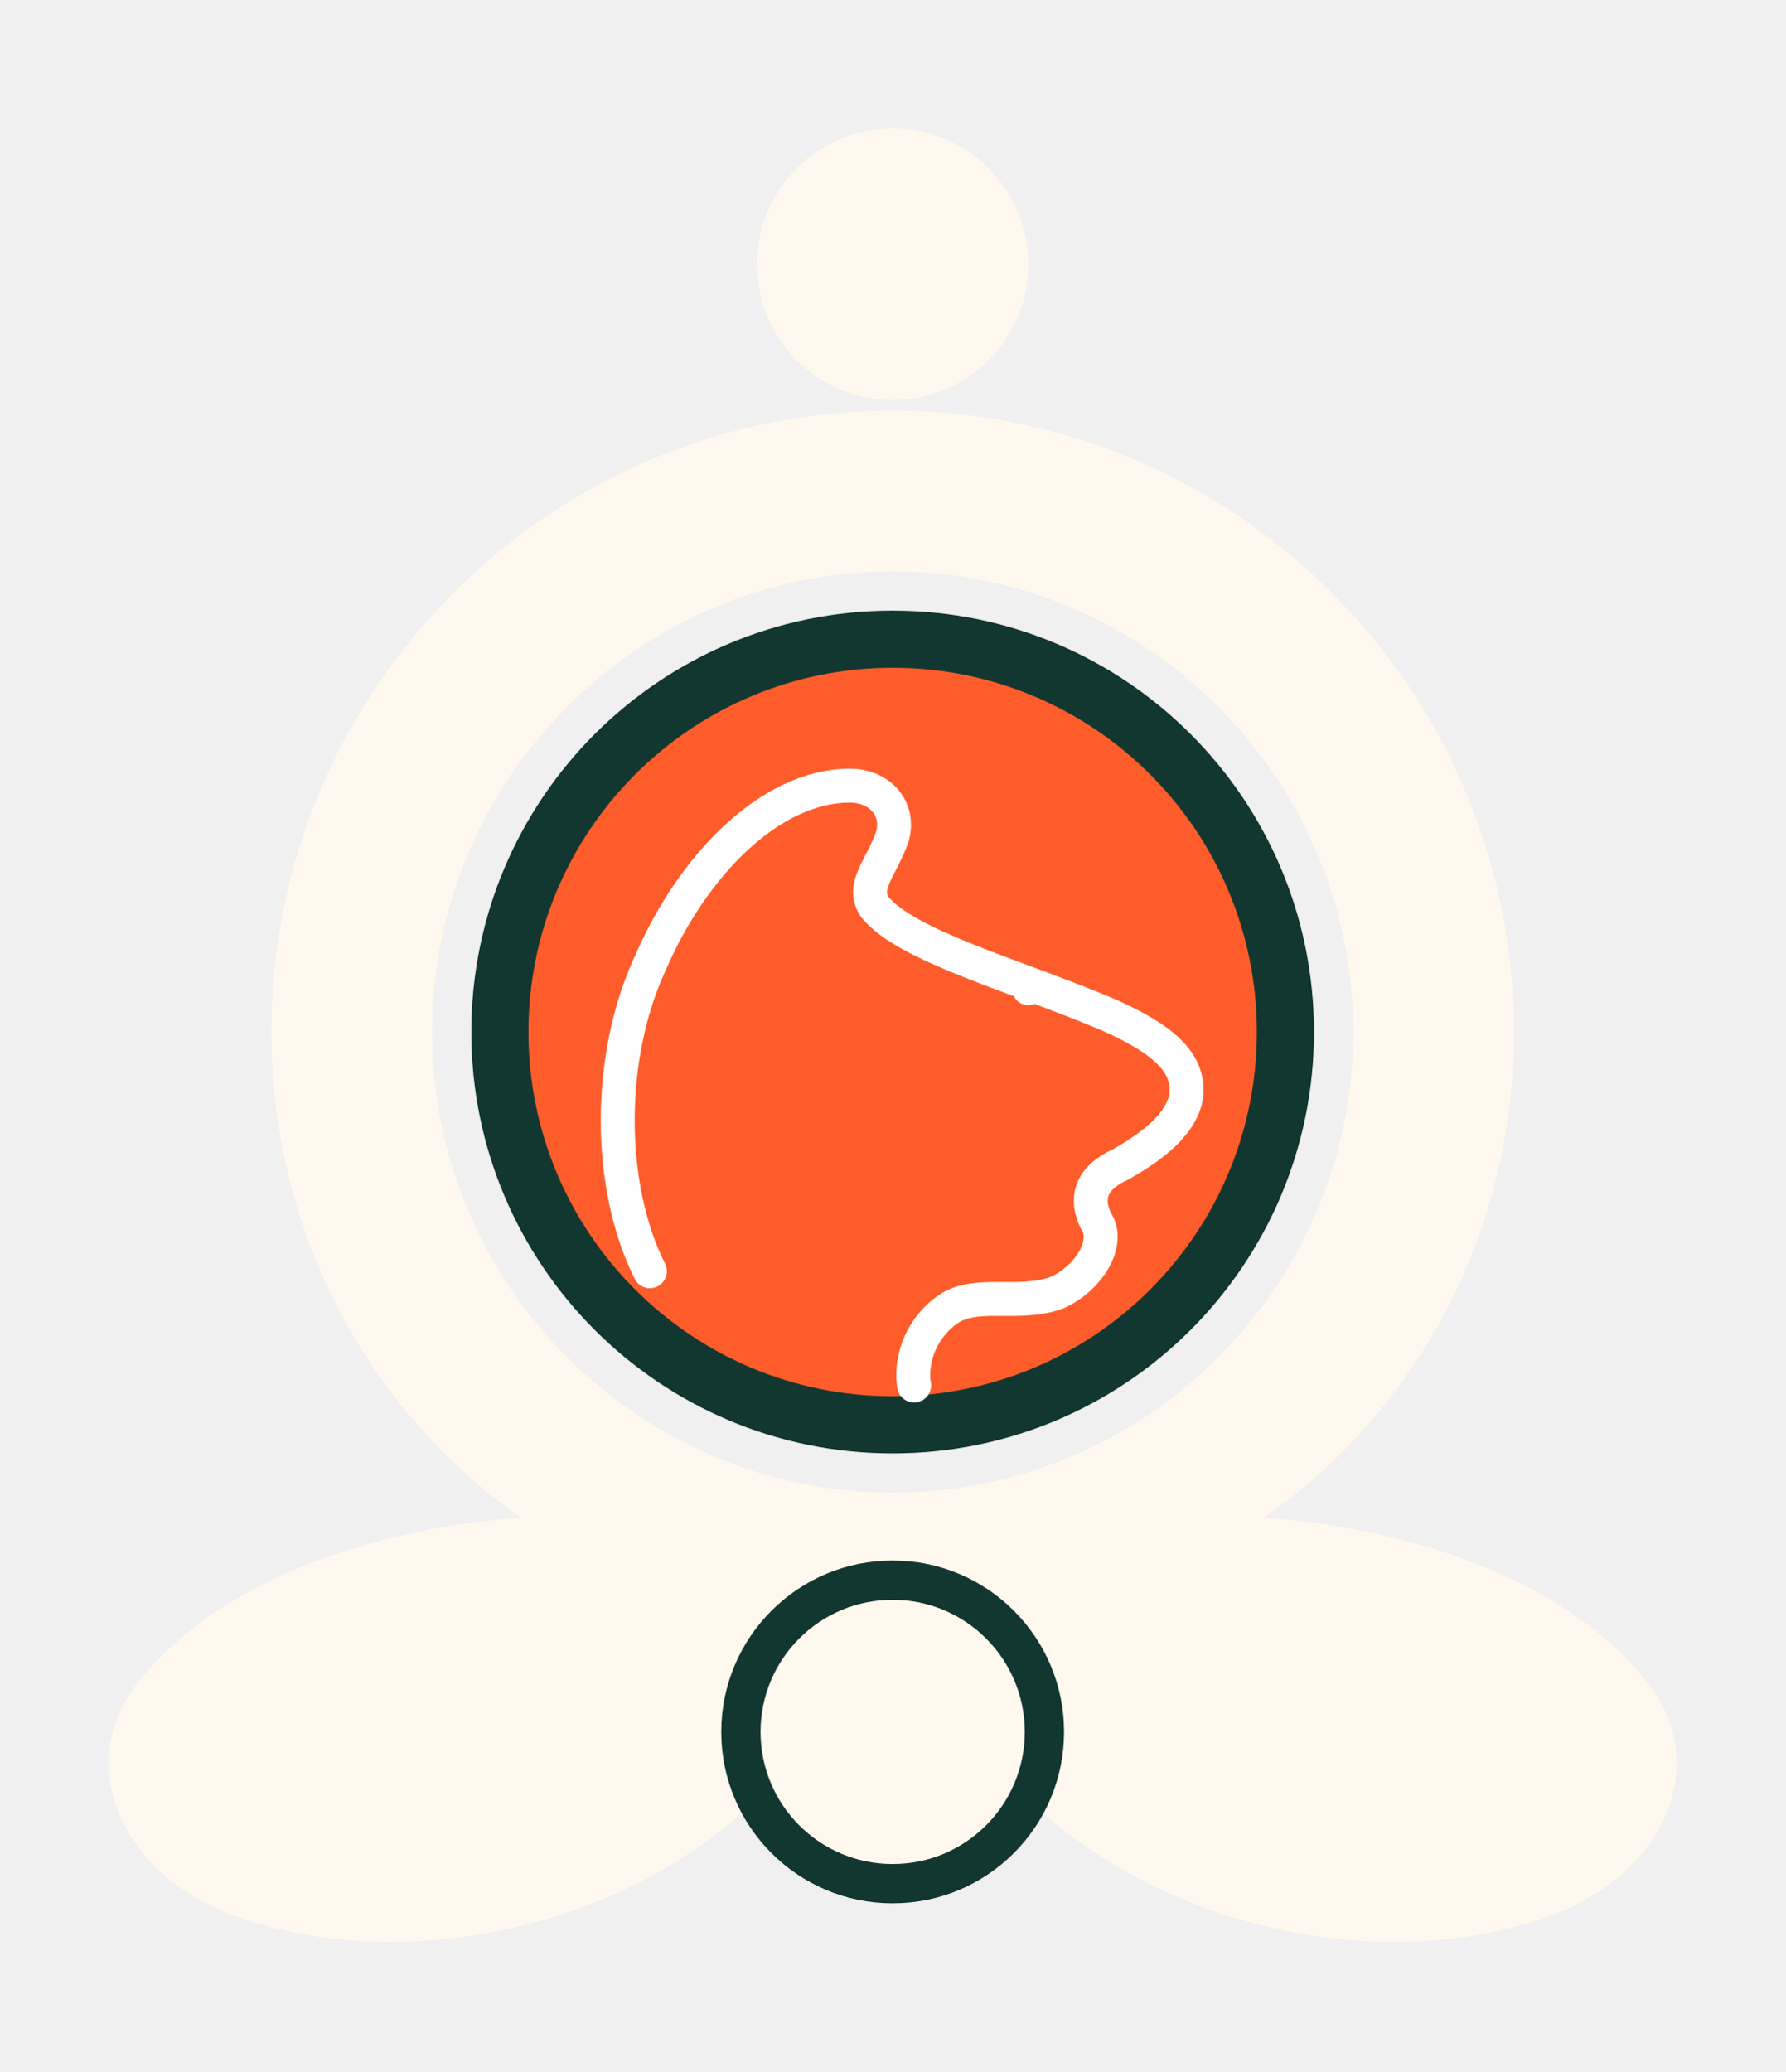
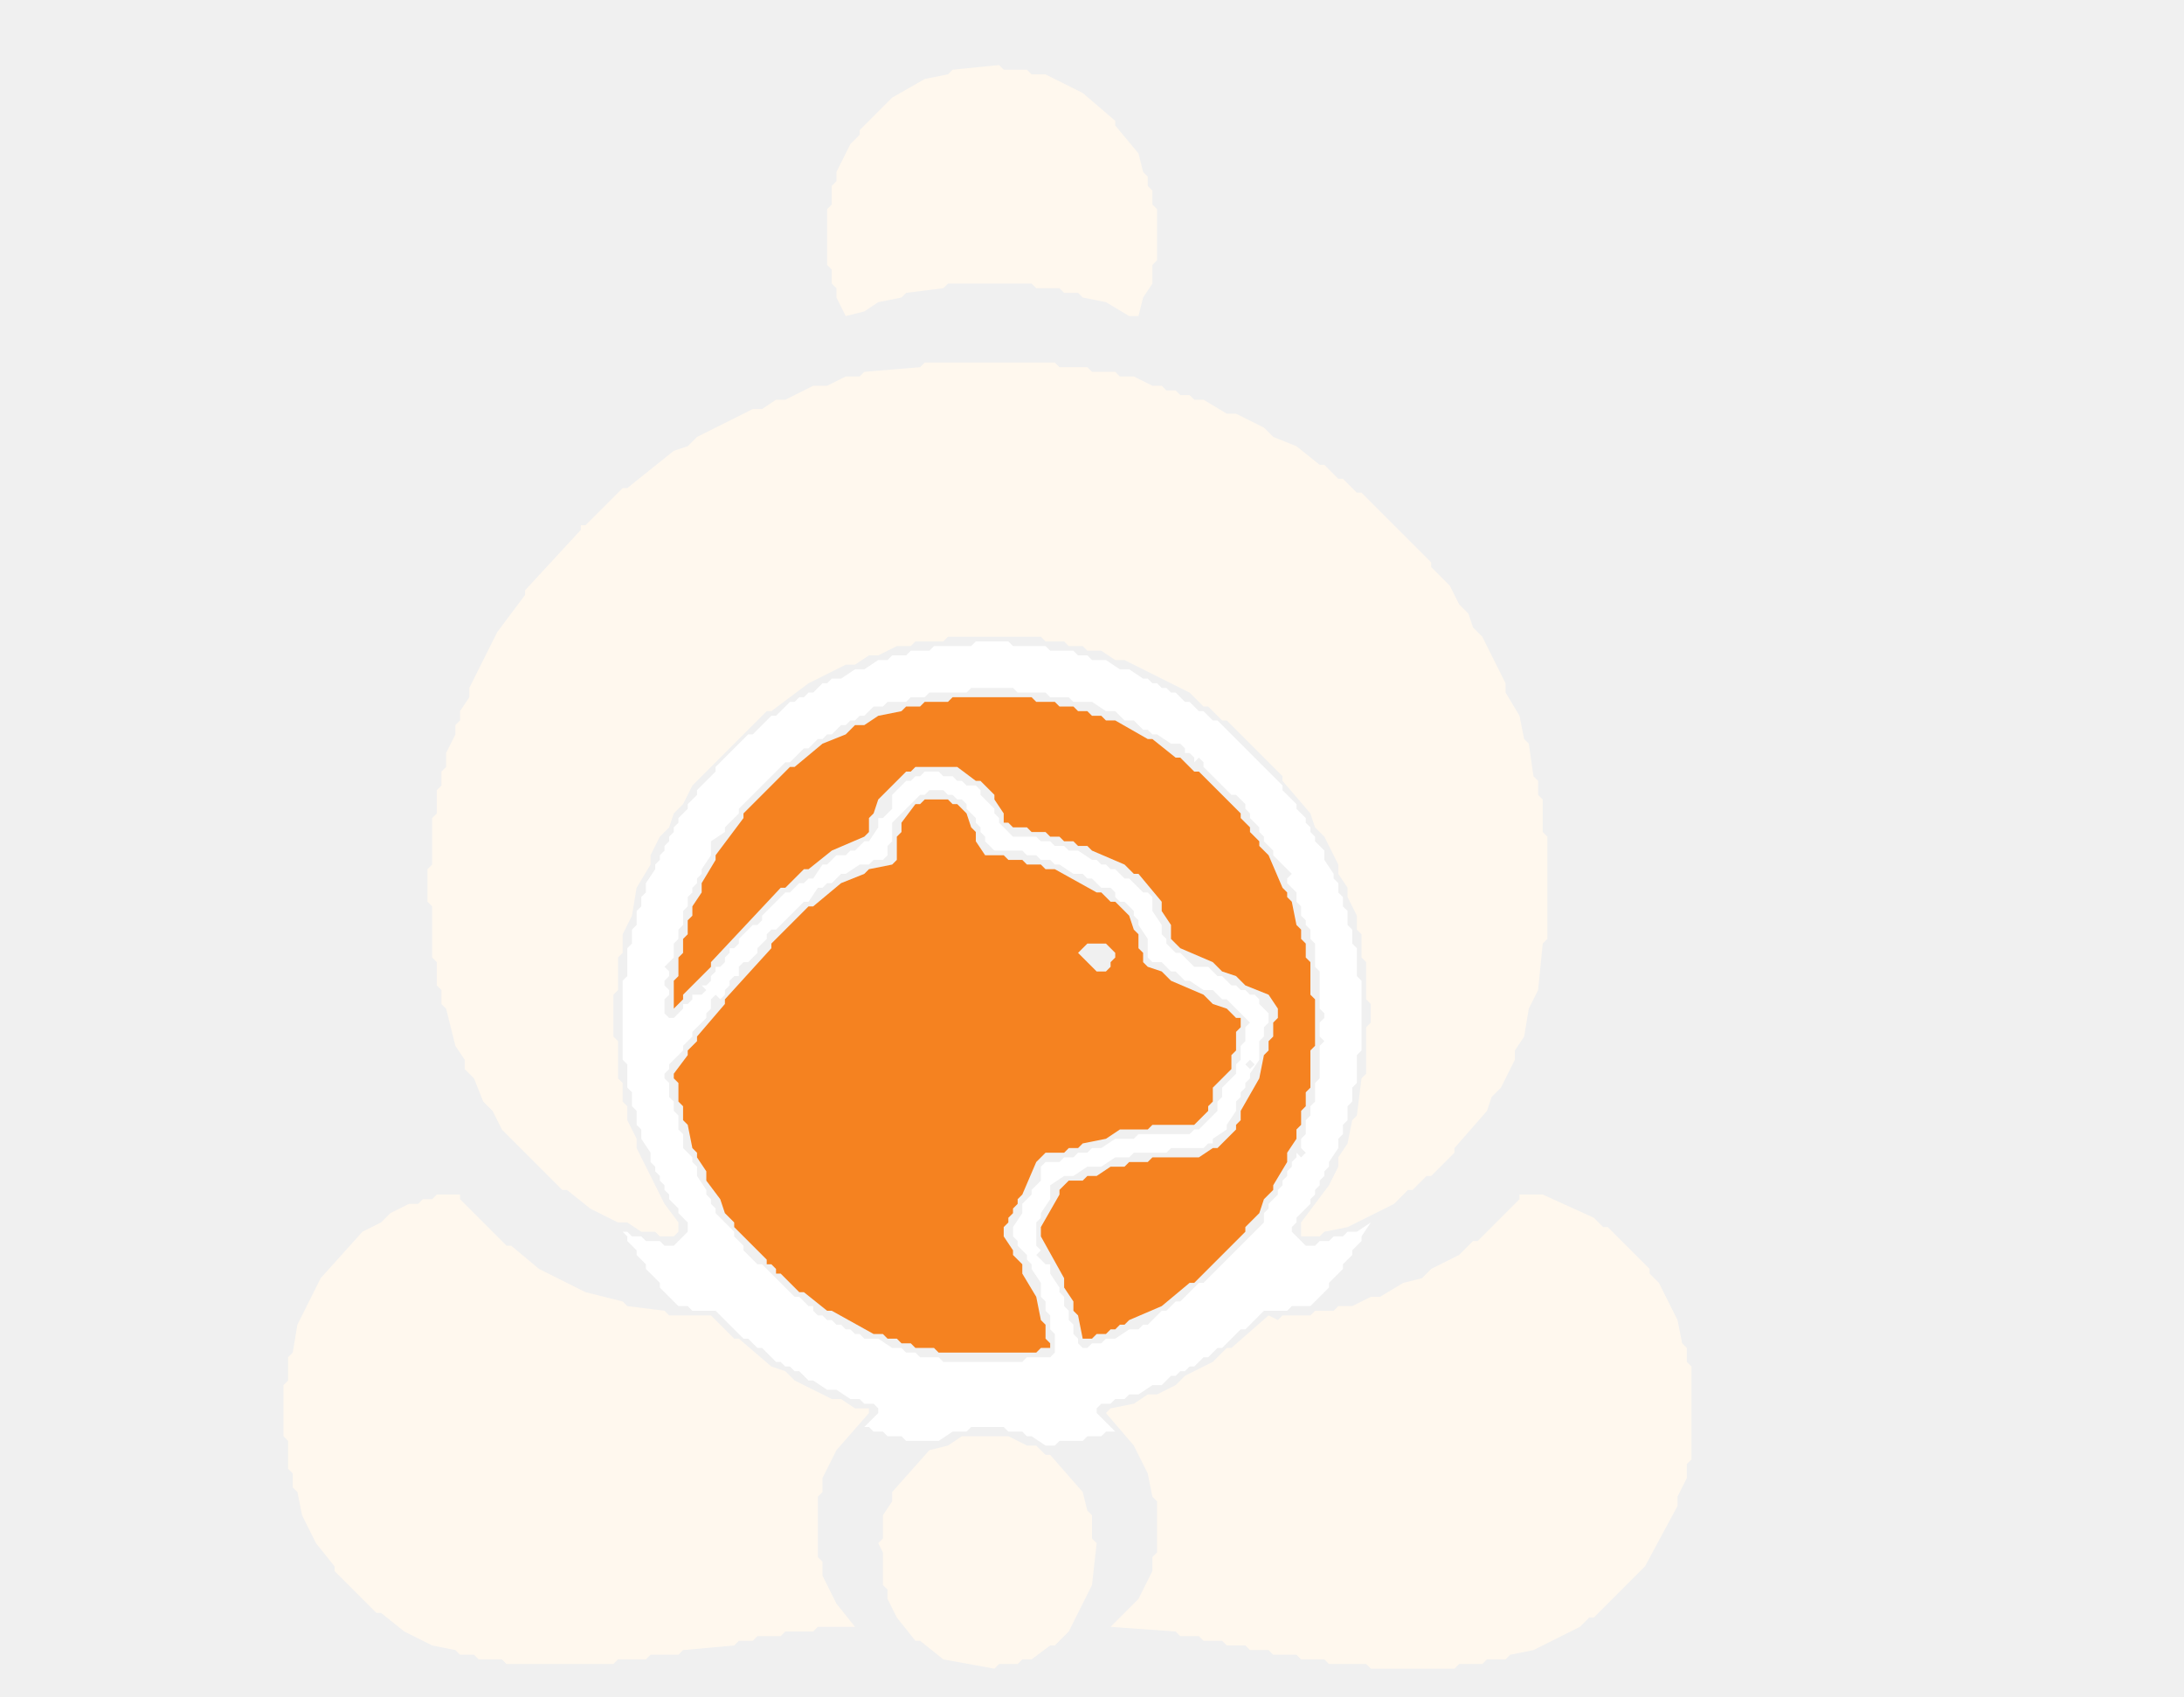
- <svg xmlns="http://www.w3.org/2000/svg" viewBox="0 0 500 580" fill="none" width="100%" height="100%">
-   <circle cx="250" cy="74" r="38" fill="#FFF8EE" />
-   <path fill="#FFF8EE" fill-rule="evenodd" clip-rule="evenodd" d="M 250 115         C 346 115 424 193 424 289         C 424 345 397 395 354 425        C 396 428 440 443 462 472        C 478 493 468 522 438 535        C 392 554 326 542 286 502        C 275 507 263 510 250 510        C 237 510 225 507 214 502        C 174 542 108 554 62 535        C 32 522 22 493 38 472        C 60 443 104 428 146 425        C 103 395 76 345 76 289        C 76 193 154 115 250 115 Z        M 250 160        C 179 160 121 218 121 289        C 121 360 179 418 250 418        C 321 418 379 360 379 289        C 379 218 321 160 250 160 Z" />
-   <circle cx="250" cy="485" r="48" fill="#123630" />
-   <circle cx="250" cy="485" r="37" fill="#FFF8EE" />
-   <circle cx="250" cy="289" r="118" fill="#123630" />
-   <circle cx="250" cy="289" r="102" fill="#FF5C2B" />
-   <path d="M 182 356        C 170 332 170 296 182 270        C 194 242 216 220 238 220        C 246 220 252 226 250 234        C 247 243 241 248 245 254        C 254 265 284 273 310 284        C 326 291 334 298 332 308        C 330 316 321 322 314 326        C 305 330 304 336 307 342        C 311 348 305 358 296 362        C 285 366 273 361 265 367        C 257 373 255 382 256 388" fill="none" stroke="#FFFFFF" stroke-width="9.5" stroke-linecap="round" stroke-linejoin="round" />
-   <circle cx="288" cy="277" r="4.5" fill="#FFFFFF" />
+ <svg xmlns="http://www.w3.org/2000/svg" viewBox="0 0 470 365" width="470" height="365" shape-rendering="geometricPrecision">
+   <path fill="#FFF8EE" d="M 113.00,127.00 L 113.00,128.00 L 107.00,136.00 L 101.00,148.00 L 101.00,150.00 L 99.00,153.00 L 99.00,155.00 L 98.00,156.00 L 98.00,158.00 L 96.00,162.00 L 96.00,165.00 L 95.00,166.00 L 95.00,169.00 L 94.00,170.00 L 94.00,175.00 L 93.00,176.00 L 93.00,186.00 L 92.00,187.00 L 92.00,194.00 L 93.00,195.00 L 93.00,206.00 L 94.00,207.00 L 94.00,212.00 L 95.00,213.00 L 95.00,216.00 L 96.00,217.00 L 98.00,225.00 L 100.00,228.00 L 100.00,230.00 L 102.00,232.00 L 104.00,237.00 L 106.00,239.00 L 108.00,243.00 L 121.00,256.00 L 122.00,256.00 L 127.00,260.00 L 133.00,263.00 L 135.00,263.00 L 138.00,265.00 L 141.00,265.00 L 142.00,266.00 L 145.00,266.00 L 146.00,265.00 L 146.00,263.00 L 143.00,259.00 L 137.00,247.00 L 137.00,245.00 L 135.00,241.00 L 135.00,238.00 L 134.00,237.00 L 134.00,233.00 L 133.00,232.00 L 133.00,224.00 L 132.00,223.00 L 132.00,214.00 L 133.00,213.00 L 133.00,206.00 L 134.00,205.00 L 134.00,201.00 L 136.00,197.00 L 137.00,191.00 L 140.00,186.00 L 140.00,184.00 L 142.00,180.00 L 144.00,178.00 L 145.00,175.00 L 147.00,173.00 L 149.00,169.00 L 165.00,153.00 L 166.00,153.00 L 174.00,147.00 L 182.00,143.00 L 184.00,143.00 L 187.00,141.00 L 189.00,141.00 L 193.00,139.00 L 196.00,139.00 L 197.00,138.00 L 203.00,138.00 L 204.00,137.00 L 224.00,137.00 L 225.00,138.00 L 229.00,138.00 L 230.00,139.00 L 233.00,139.00 L 234.00,140.00 L 237.00,140.00 L 240.00,142.00 L 242.00,142.00 L 256.00,149.00 L 259.00,152.00 L 260.00,152.00 L 263.00,155.00 L 264.00,155.00 L 276.00,167.00 L 276.00,168.00 L 282.00,175.00 L 283.00,178.00 L 285.00,180.00 L 288.00,186.00 L 288.00,188.00 L 290.00,191.00 L 290.00,193.00 L 292.00,197.00 L 292.00,200.00 L 293.00,201.00 L 293.00,206.00 L 294.00,207.00 L 294.00,215.00 L 295.00,216.00 L 295.00,220.00 L 294.00,221.00 L 294.00,231.00 L 293.00,232.00 L 292.00,240.00 L 291.00,241.00 L 290.00,246.00 L 288.00,249.00 L 288.00,251.00 L 286.00,255.00 L 280.00,263.00 L 280.00,266.00 L 284.00,266.00 L 285.00,265.00 L 290.00,264.00 L 300.00,259.00 L 303.00,256.00 L 304.00,256.00 L 307.00,253.00 L 308.00,253.00 L 313.00,248.00 L 313.00,247.00 L 320.00,239.00 L 321.00,236.00 L 323.00,234.00 L 326.00,228.00 L 326.00,226.00 L 328.00,223.00 L 329.00,217.00 L 331.00,213.00 L 332.00,203.00 L 333.00,202.00 L 333.00,180.00 L 332.00,179.00 L 332.00,172.00 L 331.00,171.00 L 331.00,168.00 L 330.00,167.00 L 329.00,160.00 L 328.00,159.00 L 327.00,154.00 L 324.00,149.00 L 324.00,147.00 L 319.00,137.00 L 317.00,135.00 L 316.00,132.00 L 314.00,130.00 L 312.00,126.00 L 308.00,122.00 L 308.00,121.00 L 293.00,106.00 L 292.00,106.00 L 289.00,103.00 L 288.00,103.00 L 285.00,100.00 L 284.00,100.00 L 279.00,96.00 L 274.00,94.00 L 272.00,92.00 L 266.00,89.00 L 264.00,89.00 L 259.00,86.00 L 257.00,86.00 L 256.00,85.00 L 254.00,85.00 L 253.00,84.00 L 251.00,84.00 L 250.00,83.00 L 248.00,83.00 L 244.00,81.00 L 241.00,81.00 L 240.00,80.00 L 235.00,80.00 L 234.00,79.00 L 228.00,79.00 L 227.00,78.00 L 199.00,78.00 L 198.00,79.00 L 186.00,80.00 L 185.00,81.00 L 182.00,81.00 L 178.00,83.00 L 175.00,83.00 L 169.00,86.00 L 167.00,86.00 L 164.00,88.00 L 162.00,88.00 L 150.00,94.00 L 148.00,96.00 L 145.00,97.00 L 135.00,105.00 L 134.00,105.00 L 126.00,113.00 L 125.00,113.00 L 125.00,114.00 Z" />
+   <path fill="#FFF8EE" d="M 357.00,276.00 L 355.00,274.00 L 355.00,273.00 L 346.00,264.00 L 345.00,264.00 L 343.00,262.00 L 332.00,257.00 L 327.00,257.00 L 327.00,258.00 L 318.00,267.00 L 317.00,267.00 L 314.00,270.00 L 308.00,273.00 L 306.00,275.00 L 302.00,276.00 L 297.00,279.00 L 295.00,279.00 L 291.00,281.00 L 288.00,281.00 L 287.00,282.00 L 283.00,282.00 L 282.00,283.00 L 276.00,283.00 L 275.00,284.00 L 273.00,283.00 L 265.00,290.00 L 264.00,290.00 L 261.00,293.00 L 255.00,296.00 L 253.00,298.00 L 249.00,300.00 L 247.00,300.00 L 244.00,302.00 L 239.00,303.00 L 238.00,304.00 L 244.00,311.00 L 247.00,317.00 L 248.00,322.00 L 249.00,323.00 L 249.00,334.00 L 248.00,335.00 L 248.00,338.00 L 245.00,344.00 L 239.00,350.00 L 253.00,351.00 L 254.00,352.00 L 258.00,352.00 L 259.00,353.00 L 263.00,353.00 L 264.00,354.00 L 268.00,354.00 L 269.00,355.00 L 273.00,355.00 L 274.00,356.00 L 279.00,356.00 L 280.00,357.00 L 285.00,357.00 L 286.00,358.00 L 294.00,358.00 L 295.00,359.00 L 313.00,359.00 L 314.00,358.00 L 319.00,358.00 L 320.00,357.00 L 324.00,357.00 L 325.00,356.00 L 330.00,355.00 L 340.00,350.00 L 342.00,348.00 L 343.00,348.00 L 354.00,337.00 L 361.00,324.00 L 361.00,322.00 L 363.00,318.00 L 363.00,315.00 L 364.00,314.00 L 364.00,294.00 L 363.00,293.00 L 363.00,290.00 L 362.00,289.00 L 361.00,284.00 Z" />
+   <path fill="#FFF8EE" d="M 69.00,275.00 L 64.00,285.00 L 63.00,291.00 L 62.00,292.00 L 62.00,297.00 L 61.00,298.00 L 61.00,309.00 L 62.00,310.00 L 62.00,316.00 L 63.00,317.00 L 63.00,320.00 L 64.00,321.00 L 65.00,326.00 L 68.00,332.00 L 72.00,337.00 L 72.00,338.00 L 81.00,347.00 L 82.00,347.00 L 87.00,351.00 L 93.00,354.00 L 98.00,355.00 L 99.00,356.00 L 102.00,356.00 L 103.00,357.00 L 108.00,357.00 L 109.00,358.00 L 132.00,358.00 L 133.00,357.00 L 139.00,357.00 L 140.00,356.00 L 146.00,356.00 L 147.00,355.00 L 158.00,354.00 L 159.00,353.00 L 162.00,353.00 L 163.00,352.00 L 168.00,352.00 L 169.00,351.00 L 175.00,351.00 L 176.00,350.00 L 184.00,350.00 L 180.00,345.00 L 177.00,339.00 L 177.00,336.00 L 176.00,335.00 L 176.00,322.00 L 177.00,321.00 L 177.00,318.00 L 180.00,312.00 L 187.00,304.00 L 187.00,303.00 L 184.00,303.00 L 181.00,301.00 L 179.00,301.00 L 171.00,297.00 L 169.00,295.00 L 166.00,294.00 L 159.00,288.00 L 158.00,288.00 L 153.00,283.00 L 144.00,283.00 L 143.00,282.00 L 135.00,281.00 L 134.00,280.00 L 126.00,278.00 L 116.00,273.00 L 110.00,268.00 L 109.00,268.00 L 99.00,258.00 L 99.00,257.00 L 94.00,257.00 L 93.00,258.00 L 91.00,258.00 L 90.00,259.00 L 88.00,259.00 L 84.00,261.00 L 82.00,263.00 L 78.00,265.00 Z" />
+   <path fill="#FFF8EE" d="M 183.00,31.00 L 180.00,37.00 L 180.00,39.00 L 179.00,40.00 L 179.00,44.00 L 178.00,45.00 L 178.00,57.00 L 179.00,58.00 L 179.00,61.00 L 180.00,62.00 L 180.00,64.00 L 182.00,68.00 L 186.00,67.00 L 189.00,65.00 L 194.00,64.00 L 195.00,63.00 L 203.00,62.00 L 204.00,61.00 L 222.00,61.00 L 223.00,62.00 L 228.00,62.00 L 229.00,63.00 L 232.00,63.00 L 233.00,64.00 L 238.00,65.00 L 243.00,68.00 L 245.00,68.00 L 246.00,64.00 L 248.00,61.00 L 248.00,57.00 L 249.00,56.00 L 249.00,45.00 L 248.00,44.00 L 248.00,41.00 L 247.00,40.00 L 247.00,38.00 L 246.00,37.00 L 245.00,33.00 L 240.00,27.00 L 240.00,26.00 L 233.00,20.00 L 225.00,16.00 L 222.00,16.00 L 221.00,15.00 L 216.00,15.00 L 215.00,14.00 L 205.00,15.00 L 204.00,16.00 L 199.00,17.00 L 192.00,21.00 L 185.00,28.00 L 185.00,29.00 Z" />
+   <path fill="#FFF8EE" d="M 207.00,309.00 L 204.00,311.00 L 200.00,312.00 L 192.00,321.00 L 192.00,323.00 L 190.00,326.00 L 190.00,331.00 L 189.00,332.00 L 190.00,334.00 L 190.00,341.00 L 191.00,342.00 L 191.00,344.00 L 193.00,348.00 L 197.00,353.00 L 198.00,353.00 L 203.00,357.00 L 214.00,359.00 L 215.00,358.00 L 219.00,358.00 L 220.00,357.00 L 222.00,357.00 L 226.00,354.00 L 227.00,354.00 L 230.00,351.00 L 235.00,341.00 L 236.00,332.00 L 235.00,331.00 L 235.00,326.00 L 234.00,325.00 L 233.00,321.00 L 226.00,313.00 L 225.00,313.00 L 223.00,311.00 L 221.00,311.00 L 217.00,309.00 Z" />
+   <path fill="#F58220" d="M 199.00,172.00 L 198.00,173.00 L 197.00,173.00 L 194.00,177.00 L 194.00,179.00 L 193.00,180.00 L 193.00,185.00 L 192.00,186.00 L 187.00,187.00 L 186.00,188.00 L 181.00,190.00 L 175.00,195.00 L 174.00,195.00 L 166.00,203.00 L 166.00,204.00 L 156.00,215.00 L 156.00,216.00 L 150.00,223.00 L 150.00,224.00 L 148.00,226.00 L 148.00,227.00 L 145.00,231.00 L 145.00,232.00 L 146.00,233.00 L 146.00,237.00 L 147.00,238.00 L 147.00,241.00 L 148.00,242.00 L 149.00,247.00 L 150.00,248.00 L 150.00,249.00 L 152.00,252.00 L 152.00,254.00 L 155.00,258.00 L 156.00,261.00 L 158.00,263.00 L 158.00,264.00 L 165.00,271.00 L 165.00,272.00 L 166.00,272.00 L 167.00,273.00 L 167.00,274.00 L 168.00,274.00 L 172.00,278.00 L 173.00,278.00 L 178.00,282.00 L 179.00,282.00 L 188.00,287.00 L 190.00,287.00 L 191.00,288.00 L 193.00,288.00 L 194.00,289.00 L 196.00,289.00 L 197.00,290.00 L 201.00,290.00 L 202.00,291.00 L 223.00,291.00 L 224.00,290.00 L 226.00,290.00 L 226.00,289.00 L 225.00,288.00 L 225.00,285.00 L 224.00,284.00 L 223.00,279.00 L 220.00,274.00 L 220.00,272.00 L 218.00,270.00 L 218.00,269.00 L 216.00,266.00 L 216.00,264.00 L 217.00,263.00 L 217.00,262.00 L 218.00,261.00 L 218.00,260.00 L 219.00,259.00 L 219.00,258.00 L 220.00,257.00 L 223.00,250.00 L 225.00,248.00 L 229.00,248.00 L 230.00,247.00 L 232.00,247.00 L 233.00,246.00 L 238.00,245.00 L 241.00,243.00 L 247.00,243.00 L 248.00,242.00 L 257.00,242.00 L 260.00,239.00 L 260.00,238.00 L 261.00,237.00 L 261.00,234.00 L 265.00,230.00 L 265.00,227.00 L 266.00,226.00 L 266.00,222.00 L 267.00,221.00 L 267.00,219.00 L 266.00,219.00 L 264.00,217.00 L 261.00,216.00 L 259.00,214.00 L 252.00,211.00 L 250.00,209.00 L 247.00,208.00 L 246.00,207.00 L 246.00,205.00 L 245.00,204.00 L 245.00,201.00 L 244.00,200.00 L 243.00,197.00 L 240.00,194.00 L 239.00,194.00 L 237.00,192.00 L 236.00,192.00 L 227.00,187.00 L 225.00,187.00 L 224.00,186.00 L 221.00,186.00 L 220.00,185.00 L 217.00,185.00 L 216.00,184.00 L 212.00,184.00 L 210.00,181.00 L 210.00,179.00 L 209.00,178.00 L 208.00,175.00 L 206.00,173.00 L 205.00,173.00 L 204.00,172.00 Z M 234.00,203.00 L 238.00,203.00 L 240.00,205.00 L 240.00,206.00 L 239.00,207.00 L 239.00,208.00 L 238.00,209.00 L 236.00,209.00 L 232.00,205.00 Z" />
+   <path fill="#F58220" d="M 195.00,152.00 L 194.00,153.00 L 189.00,154.00 L 186.00,156.00 L 184.00,156.00 L 182.00,158.00 L 177.00,160.00 L 171.00,165.00 L 170.00,165.00 L 160.00,175.00 L 160.00,176.00 L 154.00,184.00 L 154.00,185.00 L 151.00,190.00 L 151.00,192.00 L 149.00,195.00 L 149.00,197.00 L 148.00,198.00 L 148.00,201.00 L 147.00,202.00 L 147.00,205.00 L 146.00,206.00 L 146.00,210.00 L 145.00,211.00 L 145.00,217.00 L 147.00,215.00 L 147.00,214.00 L 153.00,208.00 L 153.00,207.00 L 168.00,191.00 L 169.00,191.00 L 173.00,187.00 L 174.00,187.00 L 179.00,183.00 L 186.00,180.00 L 187.00,179.00 L 187.00,176.00 L 188.00,175.00 L 189.00,172.00 L 195.00,166.00 L 196.00,166.00 L 197.00,165.00 L 206.00,165.00 L 210.00,168.00 L 211.00,168.00 L 214.00,171.00 L 214.00,172.00 L 216.00,175.00 L 216.00,177.00 L 217.00,177.00 L 218.00,178.00 L 221.00,178.00 L 222.00,179.00 L 225.00,179.00 L 226.00,180.00 L 228.00,180.00 L 229.00,181.00 L 231.00,181.00 L 232.00,182.00 L 234.00,182.00 L 235.00,183.00 L 242.00,186.00 L 244.00,188.00 L 245.00,188.00 L 250.00,194.00 L 250.00,196.00 L 252.00,199.00 L 252.00,202.00 L 254.00,204.00 L 261.00,207.00 L 263.00,209.00 L 266.00,210.00 L 268.00,212.00 L 273.00,214.00 L 275.00,217.00 L 275.00,219.00 L 274.00,220.00 L 274.00,223.00 L 273.00,224.00 L 273.00,226.00 L 272.00,227.00 L 271.00,232.00 L 267.00,239.00 L 267.00,241.00 L 266.00,242.00 L 266.00,243.00 L 262.00,247.00 L 261.00,247.00 L 258.00,249.00 L 248.00,249.00 L 247.00,250.00 L 243.00,250.00 L 242.00,251.00 L 239.00,251.00 L 236.00,253.00 L 234.00,253.00 L 233.00,254.00 L 230.00,254.00 L 228.00,256.00 L 228.00,257.00 L 224.00,264.00 L 224.00,266.00 L 229.00,275.00 L 229.00,277.00 L 231.00,280.00 L 231.00,282.00 L 232.00,283.00 L 233.00,288.00 L 235.00,288.00 L 236.00,287.00 L 238.00,287.00 L 239.00,286.00 L 240.00,286.00 L 241.00,285.00 L 242.00,285.00 L 243.00,284.00 L 250.00,281.00 L 256.00,276.00 L 257.00,276.00 L 268.00,265.00 L 268.00,264.00 L 271.00,261.00 L 272.00,258.00 L 274.00,256.00 L 274.00,255.00 L 277.00,250.00 L 277.00,248.00 L 279.00,245.00 L 279.00,243.00 L 280.00,242.00 L 280.00,239.00 L 281.00,238.00 L 281.00,235.00 L 282.00,234.00 L 282.00,226.00 L 283.00,225.00 L 283.00,215.00 L 282.00,214.00 L 282.00,207.00 L 281.00,206.00 L 281.00,203.00 L 280.00,202.00 L 280.00,200.00 L 279.00,199.00 L 278.00,194.00 L 277.00,193.00 L 277.00,192.00 L 276.00,191.00 L 273.00,184.00 L 271.00,182.00 L 271.00,181.00 L 269.00,179.00 L 269.00,178.00 L 267.00,176.00 L 267.00,175.00 L 258.00,166.00 L 257.00,166.00 L 254.00,163.00 L 253.00,163.00 L 248.00,159.00 L 247.00,159.00 L 240.00,155.00 L 238.00,155.00 L 237.00,154.00 L 235.00,154.00 L 234.00,153.00 L 232.00,153.00 L 231.00,152.00 L 228.00,152.00 L 227.00,151.00 L 223.00,151.00 L 222.00,150.00 L 205.00,150.00 L 204.00,151.00 L 199.00,151.00 L 198.00,152.00 Z" />
+   <path fill="#ffffff" d="M 201.00,139.00 L 200.00,140.00 L 196.00,140.00 L 195.00,141.00 L 192.00,141.00 L 191.00,142.00 L 189.00,142.00 L 186.00,144.00 L 184.00,144.00 L 181.00,146.00 L 179.00,146.00 L 178.00,147.00 L 177.00,147.00 L 175.00,149.00 L 174.00,149.00 L 173.00,150.00 L 172.00,150.00 L 171.00,151.00 L 170.00,151.00 L 167.00,154.00 L 166.00,154.00 L 162.00,158.00 L 161.00,158.00 L 154.00,165.00 L 154.00,166.00 L 150.00,170.00 L 150.00,171.00 L 148.00,173.00 L 148.00,174.00 L 146.00,176.00 L 146.00,177.00 L 145.00,178.00 L 145.00,179.00 L 144.00,180.00 L 144.00,181.00 L 143.00,182.00 L 143.00,183.00 L 142.00,184.00 L 142.00,185.00 L 141.00,186.00 L 141.00,187.00 L 139.00,190.00 L 139.00,192.00 L 138.00,193.00 L 138.00,195.00 L 137.00,196.00 L 137.00,199.00 L 136.00,200.00 L 136.00,203.00 L 135.00,204.00 L 135.00,210.00 L 134.00,211.00 L 134.00,228.00 L 135.00,229.00 L 135.00,234.00 L 136.00,235.00 L 136.00,238.00 L 137.00,239.00 L 137.00,242.00 L 138.00,243.00 L 138.00,245.00 L 140.00,248.00 L 140.00,250.00 L 141.00,251.00 L 141.00,252.00 L 142.00,253.00 L 142.00,254.00 L 143.00,255.00 L 143.00,256.00 L 144.00,257.00 L 144.00,258.00 L 146.00,260.00 L 146.00,261.00 L 148.00,263.00 L 148.00,265.00 L 145.00,268.00 L 143.00,268.00 L 142.00,267.00 L 139.00,267.00 L 138.00,266.00 L 136.00,266.00 L 135.00,265.00 L 134.00,265.00 L 135.00,266.00 L 135.00,267.00 L 137.00,269.00 L 137.00,270.00 L 139.00,272.00 L 139.00,273.00 L 142.00,276.00 L 142.00,277.00 L 146.00,281.00 L 148.00,281.00 L 149.00,282.00 L 154.00,282.00 L 160.00,288.00 L 161.00,288.00 L 163.00,290.00 L 164.00,290.00 L 167.00,293.00 L 168.00,293.00 L 169.00,294.00 L 170.00,294.00 L 171.00,295.00 L 172.00,295.00 L 174.00,297.00 L 175.00,297.00 L 178.00,299.00 L 180.00,299.00 L 183.00,301.00 L 185.00,301.00 L 186.00,302.00 L 188.00,302.00 L 189.00,303.00 L 189.00,304.00 L 186.00,307.00 L 187.00,307.00 L 188.00,308.00 L 190.00,308.00 L 191.00,309.00 L 194.00,309.00 L 195.00,310.00 L 202.00,310.00 L 205.00,308.00 L 208.00,308.00 L 209.00,307.00 L 216.00,307.00 L 217.00,308.00 L 220.00,308.00 L 221.00,309.00 L 222.00,309.00 L 225.00,311.00 L 227.00,311.00 L 228.00,310.00 L 233.00,310.00 L 234.00,309.00 L 237.00,309.00 L 238.00,308.00 L 240.00,308.00 L 236.00,304.00 L 236.00,303.00 L 237.00,302.00 L 239.00,302.00 L 240.00,301.00 L 242.00,301.00 L 243.00,300.00 L 245.00,300.00 L 248.00,298.00 L 250.00,298.00 L 252.00,296.00 L 253.00,296.00 L 254.00,295.00 L 255.00,295.00 L 256.00,294.00 L 257.00,294.00 L 259.00,292.00 L 260.00,292.00 L 262.00,290.00 L 263.00,290.00 L 267.00,286.00 L 268.00,286.00 L 272.00,282.00 L 277.00,282.00 L 278.00,281.00 L 282.00,281.00 L 286.00,277.00 L 286.00,276.00 L 289.00,273.00 L 289.00,272.00 L 291.00,270.00 L 291.00,269.00 L 293.00,267.00 L 293.00,266.00 L 295.00,263.00 L 292.00,265.00 L 290.00,265.00 L 289.00,266.00 L 287.00,266.00 L 286.00,267.00 L 284.00,267.00 L 283.00,268.00 L 281.00,268.00 L 278.00,265.00 L 278.00,264.00 L 279.00,263.00 L 279.00,262.00 L 282.00,259.00 L 282.00,258.00 L 283.00,257.00 L 283.00,256.00 L 284.00,255.00 L 284.00,254.00 L 285.00,253.00 L 285.00,252.00 L 286.00,251.00 L 286.00,250.00 L 288.00,247.00 L 288.00,245.00 L 289.00,244.00 L 289.00,242.00 L 290.00,241.00 L 290.00,238.00 L 291.00,237.00 L 291.00,234.00 L 292.00,233.00 L 292.00,227.00 L 293.00,226.00 L 293.00,211.00 L 292.00,210.00 L 292.00,204.00 L 291.00,203.00 L 291.00,200.00 L 290.00,199.00 L 290.00,196.00 L 289.00,195.00 L 289.00,193.00 L 288.00,192.00 L 288.00,190.00 L 287.00,189.00 L 287.00,188.00 L 285.00,185.00 L 285.00,183.00 L 283.00,181.00 L 283.00,180.00 L 282.00,179.00 L 282.00,178.00 L 281.00,177.00 L 281.00,176.00 L 279.00,174.00 L 279.00,173.00 L 276.00,170.00 L 276.00,169.00 L 262.00,155.00 L 261.00,155.00 L 259.00,153.00 L 258.00,153.00 L 256.00,151.00 L 255.00,151.00 L 253.00,149.00 L 252.00,149.00 L 251.00,148.00 L 250.00,148.00 L 249.00,147.00 L 248.00,147.00 L 247.00,146.00 L 246.00,146.00 L 243.00,144.00 L 241.00,144.00 L 238.00,142.00 L 235.00,142.00 L 234.00,141.00 L 232.00,141.00 L 231.00,140.00 L 226.00,140.00 L 225.00,139.00 L 218.00,139.00 L 217.00,138.00 L 210.00,138.00 L 209.00,139.00 Z M 200.00,170.00 L 203.00,170.00 L 204.00,171.00 L 205.00,171.00 L 206.00,172.00 L 207.00,172.00 L 208.00,173.00 L 208.00,174.00 L 210.00,176.00 L 210.00,177.00 L 211.00,178.00 L 211.00,179.00 L 212.00,180.00 L 212.00,181.00 L 214.00,183.00 L 220.00,183.00 L 221.00,184.00 L 223.00,184.00 L 224.00,185.00 L 226.00,185.00 L 227.00,186.00 L 228.00,186.00 L 231.00,188.00 L 233.00,188.00 L 234.00,189.00 L 235.00,189.00 L 237.00,191.00 L 239.00,191.00 L 240.00,192.00 L 240.00,193.00 L 241.00,194.00 L 242.00,194.00 L 244.00,196.00 L 244.00,197.00 L 245.00,198.00 L 245.00,199.00 L 247.00,202.00 L 247.00,206.00 L 248.00,207.00 L 250.00,207.00 L 252.00,209.00 L 253.00,209.00 L 255.00,211.00 L 256.00,211.00 L 259.00,213.00 L 261.00,213.00 L 263.00,215.00 L 264.00,215.00 L 269.00,220.00 L 268.00,221.00 L 268.00,224.00 L 267.00,225.00 L 267.00,228.00 L 266.00,229.00 L 266.00,231.00 L 263.00,234.00 L 263.00,236.00 L 262.00,237.00 L 262.00,239.00 L 258.00,243.00 L 257.00,243.00 L 256.00,244.00 L 245.00,244.00 L 244.00,245.00 L 240.00,245.00 L 237.00,247.00 L 235.00,247.00 L 234.00,248.00 L 232.00,248.00 L 231.00,249.00 L 229.00,249.00 L 228.00,250.00 L 225.00,250.00 L 224.00,251.00 L 224.00,254.00 L 222.00,256.00 L 222.00,257.00 L 220.00,259.00 L 220.00,261.00 L 218.00,264.00 L 218.00,266.00 L 219.00,267.00 L 219.00,268.00 L 221.00,270.00 L 221.00,271.00 L 222.00,272.00 L 222.00,273.00 L 224.00,276.00 L 224.00,279.00 L 225.00,280.00 L 225.00,282.00 L 226.00,283.00 L 226.00,286.00 L 227.00,287.00 L 227.00,291.00 L 226.00,292.00 L 221.00,292.00 L 220.00,293.00 L 203.00,293.00 L 202.00,292.00 L 198.00,292.00 L 197.00,291.00 L 195.00,291.00 L 194.00,290.00 L 192.00,290.00 L 189.00,288.00 L 186.00,288.00 L 185.00,287.00 L 184.00,287.00 L 183.00,286.00 L 182.00,286.00 L 181.00,285.00 L 180.00,285.00 L 179.00,284.00 L 178.00,284.00 L 177.00,283.00 L 176.00,283.00 L 175.00,282.00 L 175.00,281.00 L 174.00,281.00 L 172.00,279.00 L 171.00,279.00 L 164.00,272.00 L 163.00,272.00 L 160.00,269.00 L 160.00,268.00 L 158.00,266.00 L 158.00,265.00 L 154.00,261.00 L 154.00,260.00 L 153.00,259.00 L 153.00,258.00 L 152.00,257.00 L 152.00,256.00 L 150.00,253.00 L 150.00,251.00 L 149.00,250.00 L 149.00,249.00 L 147.00,247.00 L 147.00,244.00 L 146.00,243.00 L 146.00,240.00 L 145.00,239.00 L 145.00,237.00 L 144.00,236.00 L 144.00,233.00 L 143.00,232.00 L 143.00,231.00 L 144.00,230.00 L 144.00,229.00 L 147.00,226.00 L 147.00,225.00 L 149.00,223.00 L 149.00,222.00 L 152.00,219.00 L 152.00,218.00 L 153.00,217.00 L 153.00,215.00 L 154.00,214.00 L 155.00,215.00 L 156.00,214.00 L 156.00,213.00 L 157.00,212.00 L 157.00,211.00 L 158.00,210.00 L 159.00,210.00 L 159.00,208.00 L 160.00,207.00 L 161.00,207.00 L 163.00,205.00 L 163.00,204.00 L 165.00,202.00 L 165.00,201.00 L 166.00,200.00 L 167.00,200.00 L 173.00,194.00 L 174.00,194.00 L 176.00,191.00 L 177.00,191.00 L 178.00,190.00 L 179.00,190.00 L 181.00,188.00 L 182.00,188.00 L 185.00,186.00 L 187.00,186.00 L 188.00,185.00 L 190.00,185.00 L 191.00,184.00 L 191.00,182.00 L 192.00,181.00 L 192.00,177.00 L 198.00,171.00 L 199.00,171.00 Z M 191.00,151.00 L 195.00,151.00 L 196.00,150.00 L 199.00,150.00 L 200.00,149.00 L 208.00,149.00 L 209.00,148.00 L 218.00,148.00 L 219.00,149.00 L 225.00,149.00 L 226.00,150.00 L 230.00,150.00 L 231.00,151.00 L 235.00,151.00 L 238.00,153.00 L 240.00,153.00 L 242.00,155.00 L 244.00,155.00 L 246.00,157.00 L 247.00,157.00 L 248.00,158.00 L 249.00,158.00 L 252.00,160.00 L 254.00,160.00 L 255.00,161.00 L 255.00,162.00 L 256.00,162.00 L 257.00,163.00 L 257.00,164.00 L 258.00,163.00 L 259.00,164.00 L 259.00,165.00 L 265.00,171.00 L 266.00,171.00 L 268.00,173.00 L 268.00,174.00 L 269.00,175.00 L 269.00,176.00 L 271.00,178.00 L 271.00,179.00 L 272.00,180.00 L 272.00,181.00 L 274.00,183.00 L 274.00,184.00 L 278.00,188.00 L 277.00,189.00 L 277.00,190.00 L 279.00,192.00 L 279.00,194.00 L 280.00,195.00 L 280.00,197.00 L 281.00,198.00 L 281.00,199.00 L 282.00,200.00 L 282.00,202.00 L 283.00,203.00 L 283.00,208.00 L 284.00,209.00 L 284.00,217.00 L 285.00,218.00 L 285.00,219.00 L 284.00,220.00 L 284.00,223.00 L 285.00,224.00 L 284.00,225.00 L 284.00,232.00 L 283.00,233.00 L 283.00,237.00 L 282.00,238.00 L 282.00,240.00 L 281.00,241.00 L 281.00,244.00 L 280.00,245.00 L 280.00,247.00 L 279.00,248.00 L 279.00,249.00 L 278.00,250.00 L 278.00,251.00 L 277.00,252.00 L 277.00,253.00 L 276.00,254.00 L 276.00,255.00 L 275.00,256.00 L 275.00,257.00 L 273.00,259.00 L 273.00,260.00 L 272.00,261.00 L 272.00,263.00 L 259.00,276.00 L 258.00,276.00 L 254.00,280.00 L 253.00,280.00 L 251.00,282.00 L 250.00,282.00 L 247.00,285.00 L 246.00,285.00 L 245.00,286.00 L 243.00,286.00 L 240.00,288.00 L 238.00,288.00 L 237.00,289.00 L 235.00,289.00 L 234.00,290.00 L 233.00,290.00 L 232.00,289.00 L 232.00,288.00 L 231.00,287.00 L 231.00,285.00 L 230.00,284.00 L 230.00,282.00 L 229.00,281.00 L 229.00,279.00 L 228.00,278.00 L 228.00,277.00 L 226.00,274.00 L 226.00,272.00 L 225.00,272.00 L 223.00,270.00 L 224.00,269.00 L 223.00,268.00 L 223.00,263.00 L 224.00,262.00 L 224.00,261.00 L 226.00,258.00 L 226.00,255.00 L 229.00,253.00 L 231.00,253.00 L 234.00,251.00 L 237.00,251.00 L 240.00,249.00 L 243.00,249.00 L 244.00,248.00 L 251.00,248.00 L 252.00,247.00 L 259.00,247.00 L 260.00,246.00 L 261.00,246.00 L 261.00,245.00 L 264.00,243.00 L 264.00,242.00 L 266.00,239.00 L 266.00,237.00 L 267.00,236.00 L 267.00,235.00 L 268.00,234.00 L 268.00,233.00 L 269.00,232.00 L 269.00,231.00 L 271.00,228.00 L 271.00,224.00 L 272.00,223.00 L 272.00,221.00 L 273.00,220.00 L 273.00,218.00 L 271.00,216.00 L 271.00,215.00 L 270.00,214.00 L 269.00,214.00 L 268.00,213.00 L 267.00,213.00 L 266.00,212.00 L 265.00,212.00 L 263.00,210.00 L 262.00,210.00 L 260.00,208.00 L 257.00,208.00 L 254.00,205.00 L 253.00,205.00 L 251.00,203.00 L 251.00,202.00 L 250.00,201.00 L 250.00,199.00 L 248.00,196.00 L 248.00,193.00 L 247.00,192.00 L 246.00,192.00 L 243.00,189.00 L 242.00,189.00 L 240.00,187.00 L 239.00,187.00 L 238.00,186.00 L 237.00,186.00 L 236.00,185.00 L 235.00,185.00 L 232.00,183.00 L 230.00,183.00 L 229.00,182.00 L 227.00,182.00 L 226.00,181.00 L 224.00,181.00 L 223.00,180.00 L 218.00,180.00 L 215.00,177.00 L 215.00,176.00 L 214.00,175.00 L 214.00,174.00 L 211.00,171.00 L 211.00,170.00 L 210.00,169.00 L 208.00,169.00 L 207.00,168.00 L 206.00,168.00 L 205.00,167.00 L 203.00,167.00 L 202.00,166.00 L 199.00,166.00 L 198.00,167.00 L 197.00,167.00 L 196.00,168.00 L 195.00,168.00 L 192.00,171.00 L 192.00,174.00 L 190.00,176.00 L 189.00,176.00 L 189.00,178.00 L 187.00,181.00 L 186.00,181.00 L 184.00,183.00 L 183.00,183.00 L 182.00,184.00 L 180.00,184.00 L 178.00,186.00 L 177.00,186.00 L 175.00,189.00 L 174.00,189.00 L 173.00,190.00 L 172.00,190.00 L 170.00,192.00 L 169.00,192.00 L 164.00,197.00 L 164.00,198.00 L 163.00,199.00 L 162.00,199.00 L 159.00,202.00 L 159.00,203.00 L 158.00,204.00 L 157.00,204.00 L 157.00,205.00 L 156.00,206.00 L 156.00,207.00 L 155.00,208.00 L 154.00,208.00 L 154.00,209.00 L 153.00,210.00 L 153.00,211.00 L 152.00,212.00 L 151.00,212.00 L 152.00,213.00 L 151.00,214.00 L 149.00,214.00 L 149.00,215.00 L 148.00,216.00 L 147.00,216.00 L 147.00,217.00 L 145.00,219.00 L 144.00,219.00 L 143.00,218.00 L 143.00,215.00 L 144.00,214.00 L 144.00,213.00 L 143.00,212.00 L 143.00,211.00 L 144.00,210.00 L 144.00,209.00 L 143.00,208.00 L 145.00,206.00 L 145.00,203.00 L 146.00,202.00 L 146.00,200.00 L 147.00,199.00 L 147.00,196.00 L 148.00,195.00 L 148.00,193.00 L 149.00,192.00 L 149.00,191.00 L 150.00,190.00 L 150.00,189.00 L 151.00,188.00 L 151.00,187.00 L 153.00,184.00 L 153.00,181.00 L 156.00,179.00 L 156.00,178.00 L 159.00,175.00 L 159.00,174.00 L 169.00,164.00 L 170.00,164.00 L 173.00,161.00 L 174.00,161.00 L 176.00,159.00 L 177.00,159.00 L 178.00,158.00 L 179.00,158.00 L 181.00,156.00 L 182.00,156.00 L 183.00,155.00 L 184.00,155.00 L 185.00,154.00 L 186.00,154.00 L 188.00,152.00 L 190.00,152.00 Z M 279.00,248.00 L 280.00,247.00 L 281.00,248.00 L 280.00,249.00 Z M 268.00,229.00 L 269.00,228.00 L 270.00,229.00 L 269.00,230.00 Z" />
</svg>
